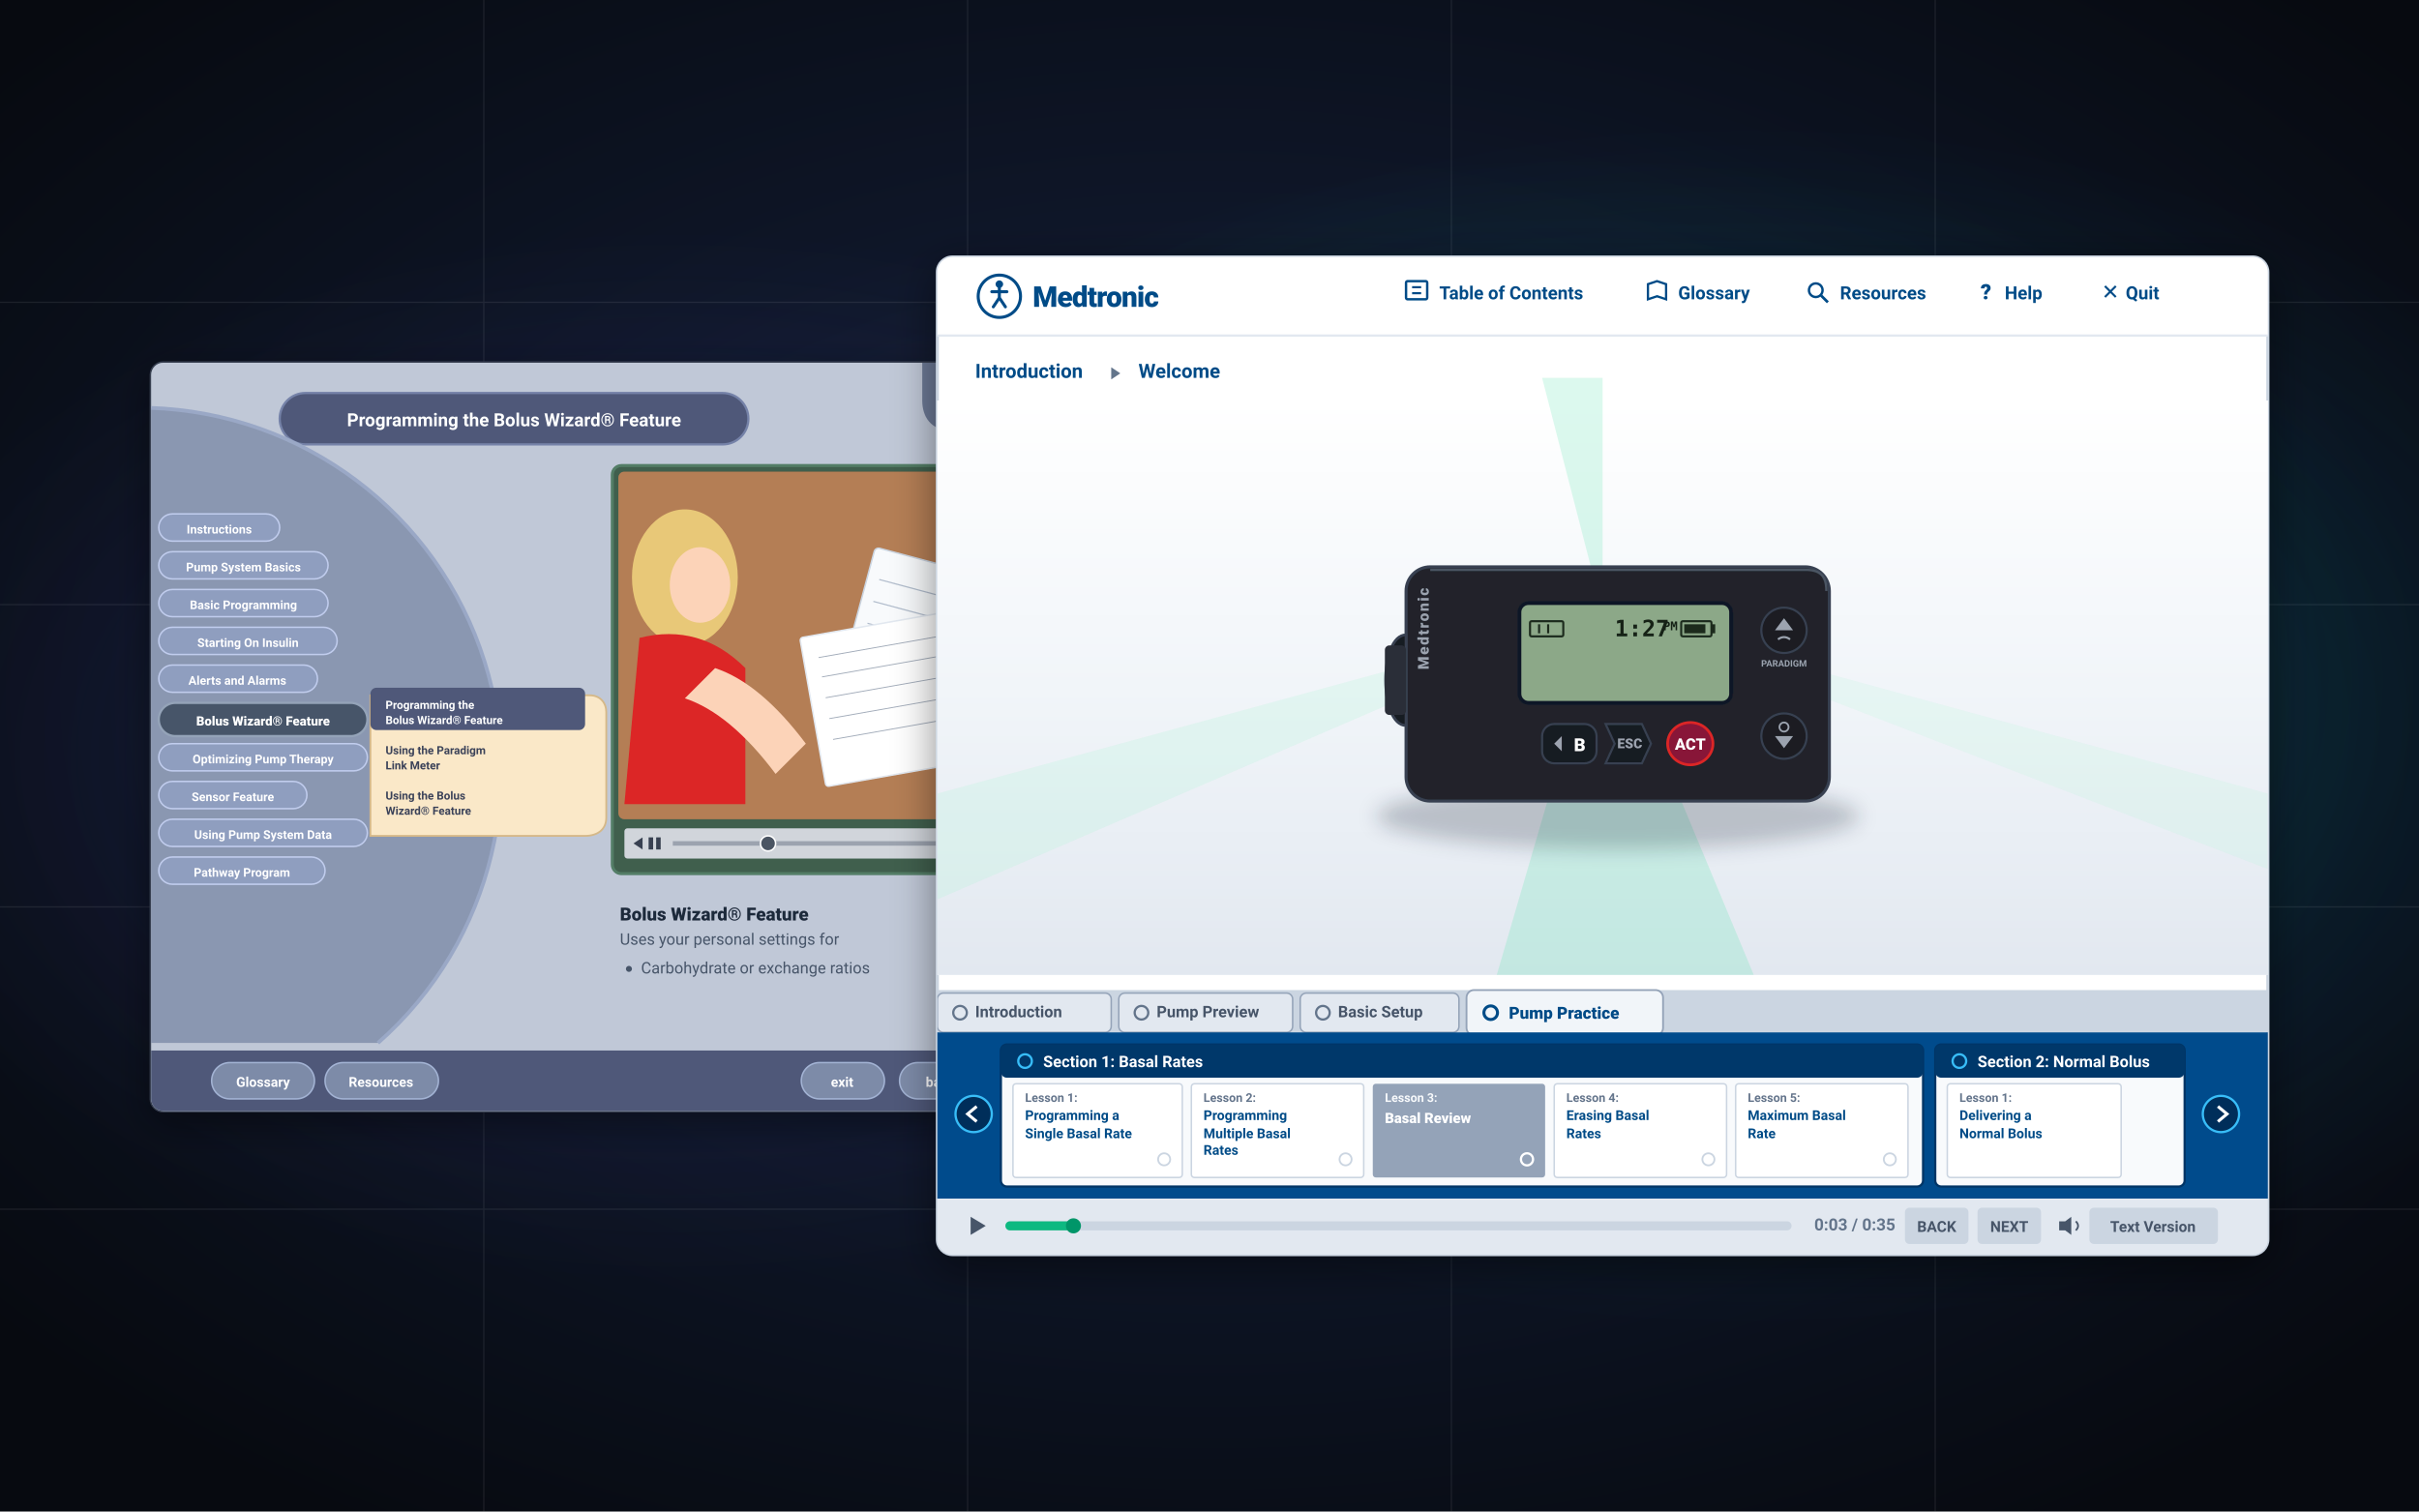
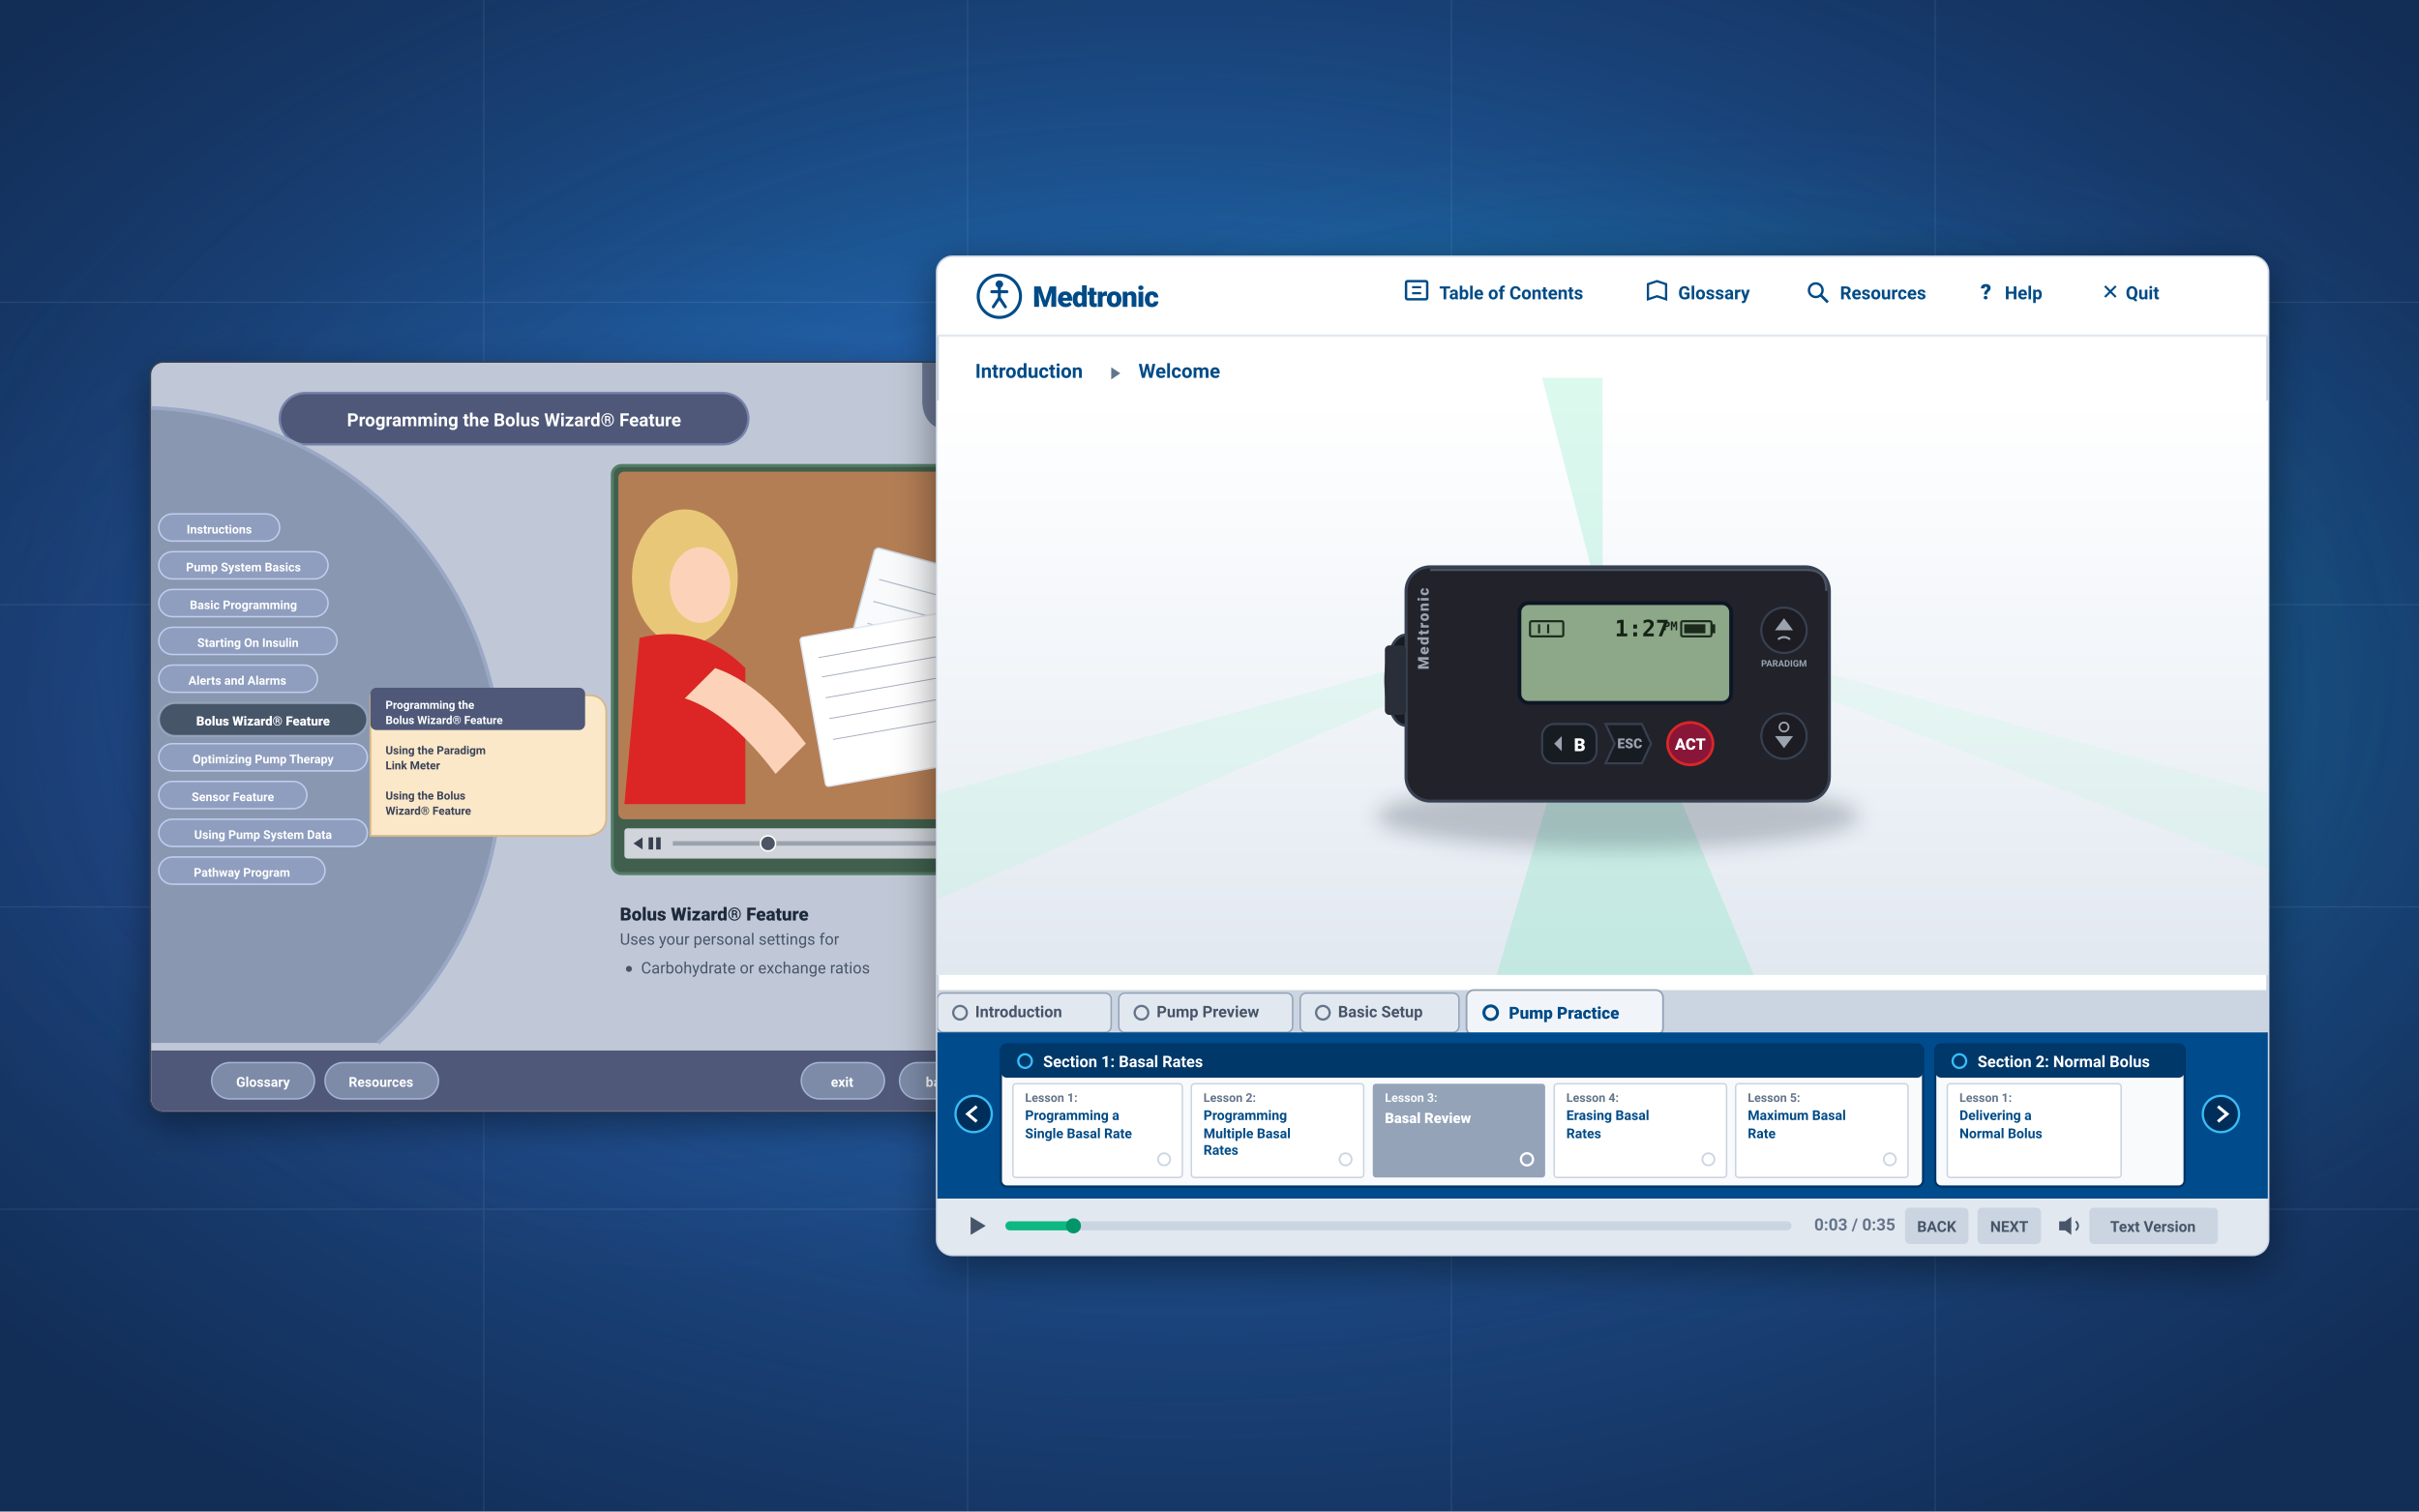
- <svg xmlns="http://www.w3.org/2000/svg" viewBox="0 0 1600 1000" width="1600" height="1000" style="background:#090d16; font-family:-apple-system, BlinkMacSystemFont, 'Segoe UI', Roboto, Helvetica, Arial, sans-serif;">
+ <svg xmlns="http://www.w3.org/2000/svg" viewBox="0 0 1600 1000" width="1600" height="1000" style="background:#173d72; font-family:-apple-system, BlinkMacSystemFont, 'Segoe UI', Roboto, Helvetica, Arial, sans-serif;">
  <defs>
    <radialGradient id="bgGlow" cx="50%" cy="46%" r="65%">
-       <stop offset="0%" stop-color="#1e293b" />
-       <stop offset="45%" stop-color="#0f172a" />
-       <stop offset="100%" stop-color="#070a10" />
+       <stop offset="0%" stop-color="#2d66bd" />
+       <stop offset="50%" stop-color="#1e4a87" />
+       <stop offset="100%" stop-color="#122e57" />
+     </radialGradient>
+     <radialGradient id="medtronicAmbient" cx="48%" cy="42%" r="55%">
+       <stop offset="0%" stop-color="#3b82f6" stop-opacity="0.3" />
+       <stop offset="50%" stop-color="#0ea5e9" stop-opacity="0.14" />
+       <stop offset="100%" stop-color="#122e57" stop-opacity="0" />
    </radialGradient>
    <radialGradient id="cyanGlow" cx="72%" cy="48%" r="40%">
      <stop offset="0%" stop-color="#06b6d4" stop-opacity="0.18" />
      <stop offset="100%" stop-color="#06b6d4" stop-opacity="0" />
    </radialGradient>
    <radialGradient id="greenGlow" cx="65%" cy="45%" r="35%">
      <stop offset="0%" stop-color="#10b981" stop-opacity="0.15" />
      <stop offset="100%" stop-color="#10b981" stop-opacity="0" />
    </radialGradient>
    <radialGradient id="purpleGlow" cx="28%" cy="50%" r="35%">
      <stop offset="0%" stop-color="#6366f1" stop-opacity="0.15" />
      <stop offset="100%" stop-color="#6366f1" stop-opacity="0" />
    </radialGradient>
    <filter id="shadow-back" x="-15%" y="-15%" width="130%" height="130%">
      <feDropShadow dx="-10" dy="24" stdDeviation="28" flood-color="#000000" flood-opacity="0.75" />
      <feDropShadow dx="0" dy="8" stdDeviation="12" flood-color="#000000" flood-opacity="0.4" />
    </filter>
    <filter id="shadow-front" x="-15%" y="-15%" width="130%" height="130%">
      <feDropShadow dx="16" dy="32" stdDeviation="34" flood-color="#000000" flood-opacity="0.85" />
      <feDropShadow dx="0" dy="8" stdDeviation="14" flood-color="#000000" flood-opacity="0.45" />
    </filter>
    <filter id="badge-shadow" x="-20%" y="-20%" width="140%" height="140%">
      <feDropShadow dx="0" dy="4" stdDeviation="6" flood-color="#000000" flood-opacity="0.5" />
    </filter>
    <clipPath id="screen1-clip">
      <rect width="660" height="495" rx="8" />
    </clipPath>
    <clipPath id="screen2-clip">
      <rect width="880" height="660" rx="10" />
    </clipPath>
    <clipPath id="video-clip">
      <rect width="330" height="230" rx="4" />
    </clipPath>
  </defs>
  <rect width="1600" height="1000" fill="url(#bgGlow)" />
+   <rect width="1600" height="1000" fill="url(#medtronicAmbient)" />
  <rect width="1600" height="1000" fill="url(#cyanGlow)" />
  <rect width="1600" height="1000" fill="url(#greenGlow)" />
  <rect width="1600" height="1000" fill="url(#purpleGlow)" />
  <g opacity="0.08" stroke="#ffffff" stroke-width="0.8">
    <line x1="0" y1="200" x2="1600" y2="200" />
    <line x1="0" y1="400" x2="1600" y2="400" />
    <line x1="0" y1="600" x2="1600" y2="600" />
    <line x1="0" y1="800" x2="1600" y2="800" />
    <line x1="320" y1="0" x2="320" y2="1000" />
    <line x1="640" y1="0" x2="640" y2="1000" />
    <line x1="960" y1="0" x2="960" y2="1000" />
    <line x1="1280" y1="0" x2="1280" y2="1000" />
  </g>
  <g transform="translate(100, 240)" filter="url(#shadow-back)">
    <rect width="660" height="495" rx="8" fill="#58677c" stroke="#374151" stroke-width="2" />
    <g clip-path="url(#screen1-clip)">
      <rect width="660" height="495" fill="#c4ccd9" />
      <path d="M 0 0 L 660 0 L 660 495 L 0 495 Z" fill="#b9c4d4" opacity="0.4" />
      <g transform="translate(85, 20)">
        <rect width="310" height="34" rx="17" fill="#4f5979" stroke="#7582a8" stroke-width="1.5" />
        <text x="155" y="22" font-size="12" font-weight="700" fill="#ffffff" text-anchor="middle">Programming the Bolus Wizard® Feature</text>
      </g>
      <g transform="translate(510, 0)">
        <path d="M 0 0 L 150 0 L 150 45 L 20 45 C 5 45 0 35 0 25 Z" fill="#6d7a96" />
        <circle cx="28" cy="22" r="11" fill="none" stroke="#ffffff" stroke-width="1.2" />
        <path d="M 23 27 Q 28 17 33 27" fill="none" stroke="#ffffff" stroke-width="1.4" />
        <circle cx="28" cy="16" r="2.5" fill="#ffffff" />
        <text x="46" y="21" font-size="12" font-weight="900" fill="#ffffff">Medtronic</text>
        <text x="46" y="34" font-size="10.5" font-weight="700" fill="#cbd5e1" letter-spacing="1">MINIMED</text>
      </g>
      <g transform="translate(-100, 30)">
        <path d="M 80 0 A 240 240 0 0 1 250 420 L 80 420 Z" fill="#7d8ba8" opacity="0.8" />
        <path d="M 80 0 A 240 240 0 0 1 250 420" fill="none" stroke="#9aa8c6" stroke-width="2.5" />
        <g transform="translate(105, 70)">
          <rect width="80" height="18" rx="9" fill="#8f9ebf" stroke="#c0cced" stroke-width="1" />
          <text x="40" y="13" font-size="8" font-weight="600" fill="#ffffff" text-anchor="middle">Instructions</text>
        </g>
        <g transform="translate(105, 95)">
          <rect width="112" height="18" rx="9" fill="#8f9ebf" stroke="#c0cced" stroke-width="1" />
          <text x="56" y="13" font-size="8" font-weight="600" fill="#ffffff" text-anchor="middle">Pump System Basics</text>
        </g>
        <g transform="translate(105, 120)">
          <rect width="112" height="18" rx="9" fill="#8f9ebf" stroke="#c0cced" stroke-width="1" />
          <text x="56" y="13" font-size="8" font-weight="600" fill="#ffffff" text-anchor="middle">Basic Programming</text>
        </g>
        <g transform="translate(105, 145)">
          <rect width="118" height="18" rx="9" fill="#8f9ebf" stroke="#c0cced" stroke-width="1" />
          <text x="59" y="13" font-size="8" font-weight="600" fill="#ffffff" text-anchor="middle">Starting On Insulin</text>
        </g>
        <g transform="translate(105, 170)">
          <rect width="105" height="18" rx="9" fill="#8f9ebf" stroke="#c0cced" stroke-width="1" />
          <text x="52" y="13" font-size="8" font-weight="600" fill="#ffffff" text-anchor="middle">Alerts and Alarms</text>
        </g>
        <g transform="translate(105, 195)">
          <rect width="138" height="22" rx="11" fill="#475569" stroke="#94a3b8" stroke-width="1.5" />
          <text x="69" y="15" font-size="8.5" font-weight="800" fill="#ffffff" text-anchor="middle">Bolus Wizard® Feature</text>
        </g>
        <g transform="translate(245, 185)">
          <path d="M 0 5 L 145 5 C 152 5 156 10 156 16 L 156 86 C 156 94 150 98 142 98 L 0 98 Z" fill="#fae8c8" stroke="#d5b888" stroke-width="1.2" />
          <rect width="142" height="28" rx="4" fill="#4f5979" />
          <text x="10" y="14" font-size="7.5" font-weight="700" fill="#ffffff">Programming the</text>
          <text x="10" y="24" font-size="7.5" font-weight="700" fill="#ffffff">Bolus Wizard® Feature</text>
          <text x="10" y="44" font-size="7.5" font-weight="600" fill="#3b4259">Using the Paradigm</text>
          <text x="10" y="54" font-size="7.5" font-weight="600" fill="#3b4259">Link Meter</text>
          <text x="10" y="74" font-size="7.5" font-weight="600" fill="#3b4259">Using the Bolus</text>
          <text x="10" y="84" font-size="7.5" font-weight="600" fill="#3b4259">Wizard® Feature</text>
        </g>
        <g transform="translate(105, 222)">
          <rect width="138" height="18" rx="9" fill="#8f9ebf" stroke="#c0cced" stroke-width="1" />
          <text x="69" y="13" font-size="8" font-weight="600" fill="#ffffff" text-anchor="middle">Optimizing Pump Therapy</text>
        </g>
        <g transform="translate(105, 247)">
          <rect width="98" height="18" rx="9" fill="#8f9ebf" stroke="#c0cced" stroke-width="1" />
          <text x="49" y="13" font-size="8" font-weight="600" fill="#ffffff" text-anchor="middle">Sensor Feature</text>
        </g>
        <g transform="translate(105, 272)">
          <rect width="138" height="18" rx="9" fill="#8f9ebf" stroke="#c0cced" stroke-width="1" />
          <text x="69" y="13" font-size="8" font-weight="600" fill="#ffffff" text-anchor="middle">Using Pump System Data</text>
        </g>
        <g transform="translate(105, 297)">
          <rect width="110" height="18" rx="9" fill="#8f9ebf" stroke="#c0cced" stroke-width="1" />
          <text x="55" y="13" font-size="8" font-weight="600" fill="#ffffff" text-anchor="middle">Pathway Program</text>
        </g>
      </g>
      <g transform="translate(305, 68)">
        <rect width="338" height="270" rx="6" fill="#3f5e4d" stroke="#527d66" stroke-width="2" />
        <g transform="translate(4, 4)" clip-path="url(#video-clip)">
          <rect width="330" height="230" fill="#a4724c" />
          <rect width="330" height="230" fill="#d9996b" opacity="0.3" />
          <g transform="translate(4, 20)">
            <ellipse cx="40" cy="50" rx="35" ry="45" fill="#e8c878" />
            <ellipse cx="50" cy="55" rx="20" ry="25" fill="#fcd3b8" />
            <path d="M 10 90 Q 50 80 80 110 L 80 200 L 0 200 Z" fill="#dc2626" />
            <path d="M 60 110 Q 90 120 120 160 L 100 180 Q 70 140 40 130 Z" fill="#fcd3b8" />
          </g>
          <g transform="translate(180, 10)">
            <path d="M 50 0 L 70 60 L 50 70 L 30 10 Z" fill="#8d5b4c" opacity="0.8" />
            <rect x="52" y="30" width="38" height="24" rx="4" fill="#1f2937" stroke="#4b5563" stroke-width="1" />
            <rect x="56" y="34" width="20" height="12" fill="#65a30d" opacity="0.8" />
            <rect x="100" y="35" width="32" height="22" rx="6" fill="#1e3a8a" stroke="#60a5fa" stroke-width="1" />
          </g>
          <g transform="translate(170, 50) rotate(15)">
            <rect width="90" height="120" rx="3" fill="#f8fafc" stroke="#cbd5e1" stroke-width="1" />
            <g stroke="#94a3b8" stroke-width="0.8" opacity="0.7">
              <line x1="8" y1="20" x2="82" y2="20" />
              <line x1="8" y1="35" x2="82" y2="35" />
              <line x1="8" y1="50" x2="82" y2="50" />
              <line x1="8" y1="65" x2="82" y2="65" />
              <line x1="8" y1="80" x2="82" y2="80" />
              <line x1="8" y1="95" x2="82" y2="95" />
            </g>
            <rect x="88" y="30" width="6" height="55" rx="2" fill="#2563eb" />
          </g>
          <g transform="translate(120, 110) rotate(-10)">
            <rect width="115" height="100" rx="2" fill="#ffffff" stroke="#e2e8f0" stroke-width="1" />
            <g stroke="#64748b" stroke-width="0.6" opacity="0.6">
              <line x1="10" y1="15" x2="105" y2="15" />
              <line x1="10" y1="28" x2="105" y2="28" />
              <line x1="10" y1="42" x2="105" y2="42" />
              <line x1="10" y1="56" x2="105" y2="56" />
              <line x1="10" y1="70" x2="105" y2="70" />
            </g>
          </g>
        </g>
        <g transform="translate(8, 240)">
          <rect width="322" height="20" rx="2" fill="#d1d5db" />
          <path d="M 6 10 L 12 6 L 12 14 Z" fill="#374151" />
          <rect x="16" y="6" width="3" height="8" fill="#374151" />
          <rect x="21" y="6" width="3" height="8" fill="#374151" />
          <line x1="32" y1="10" x2="300" y2="10" stroke="#9ca3af" stroke-width="3" />
          <circle cx="95" cy="10" r="5" fill="#4b5563" stroke="#ffffff" stroke-width="1" />
          <path d="M 310 6 L 316 10 L 310 14 Z" fill="#374151" />
        </g>
      </g>
      <g transform="translate(310, 355)">
        <text x="0" y="14" font-size="12" font-weight="800" fill="#1e293b">Bolus Wizard® Feature</text>
        <text x="0" y="30" font-size="10.5" fill="#475569">Uses your personal settings for</text>
        <circle cx="6" cy="46" r="2" fill="#475569" />
        <text x="14" y="49" font-size="10.5" fill="#475569">Carbohydrate or exchange ratios</text>
      </g>
      <g transform="translate(0, 455)">
        <rect width="660" height="40" fill="#4f5979" />
        <rect x="40" y="8" width="68" height="24" rx="12" fill="#7d8ba8" stroke="#a3b3d4" stroke-width="1" />
        <text x="74" y="24" font-size="9" font-weight="600" fill="#ffffff" text-anchor="middle">Glossary</text>
        <rect x="115" y="8" width="75" height="24" rx="12" fill="#7d8ba8" stroke="#a3b3d4" stroke-width="1" />
        <text x="152" y="24" font-size="9" font-weight="600" fill="#ffffff" text-anchor="middle">Resources</text>
        <rect x="430" y="8" width="55" height="24" rx="12" fill="#7d8ba8" stroke="#a3b3d4" stroke-width="1" />
        <text x="457" y="24" font-size="9" font-weight="600" fill="#ffffff" text-anchor="middle">exit</text>
        <rect x="495" y="8" width="55" height="24" rx="12" fill="#7d8ba8" stroke="#a3b3d4" stroke-width="1" />
        <text x="522" y="24" font-size="9" font-weight="600" fill="#ffffff" text-anchor="middle">back</text>
        <rect x="560" y="8" width="55" height="24" rx="12" fill="#7d8ba8" stroke="#a3b3d4" stroke-width="1" />
        <text x="587" y="24" font-size="9" font-weight="600" fill="#ffffff" text-anchor="middle">next</text>
      </g>
    </g>
  </g>
  <g transform="translate(620, 170)" filter="url(#shadow-front)">
    <rect width="880" height="660" rx="10" fill="#ffffff" stroke="#cbd5e1" stroke-width="2" />
    <g clip-path="url(#screen2-clip)">
      <g transform="translate(0, 0)">
        <rect width="880" height="52" fill="#ffffff" />
        <line x1="0" y1="52" x2="880" y2="52" stroke="#e2e8f0" stroke-width="1.5" />
        <g transform="translate(25, 12)">
          <circle cx="16" cy="14" r="14" fill="none" stroke="#004b87" stroke-width="2" />
          <path d="M 16 7 L 16 15 L 12 21 M 16 15 L 20 21 M 11 11 L 21 11" fill="none" stroke="#004b87" stroke-width="2" stroke-linecap="round" />
          <circle cx="16" cy="6" r="2.5" fill="#004b87" />
          <text x="38" y="21" font-size="19" font-weight="900" fill="#004b87" letter-spacing="-0.5">Medtronic</text>
        </g>
        <g transform="translate(310, 16)" font-size="12" font-weight="600" fill="#334155">
          <g transform="translate(0, 0)">
            <rect width="14" height="12" rx="1" fill="none" stroke="#004b87" stroke-width="1.6" />
            <line x1="4" y1="4" x2="10" y2="4" stroke="#004b87" stroke-width="1.4" />
            <line x1="4" y1="8" x2="10" y2="8" stroke="#004b87" stroke-width="1.4" />
            <text x="22" y="12" fill="#004b87">Table of Contents</text>
          </g>
          <g transform="translate(160, 0)">
            <path d="M 0 2 L 6 0 L 12 2 L 12 12 L 6 10 L 0 12 Z" fill="none" stroke="#004b87" stroke-width="1.5" />
            <text x="20" y="12" fill="#004b87">Glossary</text>
          </g>
          <g transform="translate(265, 0)">
            <circle cx="6" cy="6" r="4.5" fill="none" stroke="#004b87" stroke-width="1.6" />
            <line x1="9.5" y1="9.5" x2="14" y2="14" stroke="#004b87" stroke-width="1.8" />
            <text x="22" y="12" fill="#004b87">Resources</text>
          </g>
          <g transform="translate(380, 0)">
            <text x="0" y="12" font-size="14" font-weight="800" fill="#004b87">?</text>
            <text x="16" y="12" fill="#004b87">Help</text>
          </g>
          <g transform="translate(460, 0)">
            <text x="0" y="12" font-size="14" font-weight="900" fill="#004b87">✕</text>
            <text x="16" y="12" fill="#004b87">Quit</text>
          </g>
        </g>
      </g>
      <g transform="translate(25, 66)">
        <text x="0" y="14" font-size="13" font-weight="700" fill="#004b87">Introduction</text>
        <path d="M 90 7 L 96 11 L 90 15" fill="#64748b" />
        <text x="108" y="14" font-size="13" font-weight="700" fill="#004b87">Welcome</text>
      </g>
      <g transform="translate(0, 95)">
        <rect width="880" height="380" fill="#f8fafc" />
        <linearGradient id="horizonGlow" x1="0" y1="0" x2="0" y2="100%">
          <stop offset="0%" stop-color="#ffffff" />
          <stop offset="50%" stop-color="#f1f5f9" />
          <stop offset="100%" stop-color="#e2e8f0" />
        </linearGradient>
        <rect width="880" height="380" fill="url(#horizonGlow)" />
        <g opacity="0.6">
          <polygon points="440,140 400,-15 440,-15" fill="#6ee7b7" opacity="0.4" />
          <polygon points="440,140 0,260 0,330" fill="#a7f3d0" opacity="0.35" />
          <polygon points="440,140 880,310 880,260" fill="#a7f3d0" opacity="0.25" />
          <polygon points="440,140 370,380 540,380" fill="#6ee7b7" opacity="0.45" />
        </g>
        <ellipse cx="450" cy="275" rx="160" ry="22" fill="#0f172a" opacity="0.22" filter="blur(6px)" />
        <g transform="translate(310, 110)">
          <rect width="280" height="155" rx="16" fill="#20242c" stroke="#374151" stroke-width="2" />
          <path d="M 16 2 L 264 2 C 274 2 278 6 278 16" fill="none" stroke="#4b5563" stroke-width="1.5" />
          <path d="M 0 45 C -18 45 -18 105 0 105 Z" fill="#181b22" stroke="#374151" stroke-width="1.8" />
          <rect x="-14" y="52" width="14" height="46" rx="3" fill="#2a2e38" />
          <g transform="translate(15, 68) rotate(-90)">
            <text x="0" y="0" font-size="10" font-weight="800" fill="#9ca3af" letter-spacing="1">Medtronic</text>
          </g>
          <rect x="75" y="24" width="140" height="66" rx="6" fill="#8ca888" stroke="#111827" stroke-width="2.5" />
          <g transform="translate(82, 30)" font-family="monospace">
            <rect x="0" y="6" width="22" height="10" rx="1" fill="none" stroke="#1c2b1e" stroke-width="1.4" />
            <line x1="6" y1="8" x2="6" y2="14" stroke="#1c2b1e" stroke-width="1.4" />
            <line x1="12" y1="8" x2="12" y2="14" stroke="#1c2b1e" stroke-width="1.4" />
            <text x="56" y="16" font-size="15" font-weight="900" fill="#142116">1:27</text>
            <text x="88" y="12" font-size="8" font-weight="700" fill="#142116">PM</text>
            <rect x="100" y="6" width="20" height="10" rx="1" fill="none" stroke="#1c2b1e" stroke-width="1.4" />
            <rect x="120" y="8" width="2.5" height="6" fill="#1c2b1e" />
            <rect x="102" y="8" width="14" height="6" fill="#1c2b1e" />
          </g>
          <g transform="translate(232, 24)">
            <ellipse cx="18" cy="18" rx="15" ry="15" fill="#1a1c22" stroke="#374151" stroke-width="1.4" />
            <path d="M 18 10 L 24 18 L 12 18 Z" fill="#9ca3af" />
            <path d="M 14 24 Q 18 21 22 24" fill="none" stroke="#9ca3af" stroke-width="1.4" />
            <text x="18" y="42" font-size="6" font-weight="700" fill="#9ca3af" text-anchor="middle">PARADIGM</text>
          </g>
          <g transform="translate(232, 94)">
            <ellipse cx="18" cy="18" rx="15" ry="15" fill="#1a1c22" stroke="#374151" stroke-width="1.4" />
            <path d="M 18 26 L 12 18 L 24 18 Z" fill="#9ca3af" />
            <circle cx="18" cy="12" r="3" fill="none" stroke="#9ca3af" stroke-width="1.2" />
          </g>
          <g transform="translate(90, 104)">
            <rect width="36" height="26" rx="8" fill="#181b22" stroke="#374151" stroke-width="1.4" />
            <path d="M 8 13 L 13 8 L 13 18 Z" fill="#9ca3af" />
            <text x="21" y="18" font-size="12" font-weight="900" fill="#ffffff">B</text>
          </g>
          <g transform="translate(132, 104)">
            <polygon points="132,104 156,104 162,117 156,130 132,130 138,117" transform="translate(-132, -104)" fill="#181b22" stroke="#374151" stroke-width="1.4" />
            <text x="16" y="16" font-size="9" font-weight="800" fill="#9ca3af" text-anchor="middle">ESC</text>
          </g>
          <g transform="translate(172, 102)">
            <ellipse cx="16" cy="15" rx="15" ry="14" fill="#881337" stroke="#dc2626" stroke-width="1.8" />
            <text x="16" y="19" font-size="10.5" font-weight="900" fill="#ffffff" text-anchor="middle">ACT</text>
          </g>
        </g>
      </g>
      <g transform="translate(0, 485)">
        <g transform="translate(0, 0)">
          <rect width="880" height="28" fill="#cbd5e1" />
          <rect x="0" y="2" width="115" height="26" rx="4" fill="#e2e8f0" stroke="#94a3b8" stroke-width="1" />
          <circle cx="15" cy="15" r="4.5" fill="none" stroke="#64748b" stroke-width="1.5" />
          <text x="25" y="18" font-size="10.5" font-weight="600" fill="#475569">Introduction</text>
          <rect x="120" y="2" width="115" height="26" rx="4" fill="#e2e8f0" stroke="#94a3b8" stroke-width="1" />
          <circle cx="135" cy="15" r="4.5" fill="none" stroke="#64748b" stroke-width="1.5" />
          <text x="145" y="18" font-size="10.5" font-weight="600" fill="#475569">Pump Preview</text>
          <rect x="240" y="2" width="105" height="26" rx="4" fill="#e2e8f0" stroke="#94a3b8" stroke-width="1" />
          <circle cx="255" cy="15" r="4.5" fill="none" stroke="#64748b" stroke-width="1.5" />
          <text x="265" y="18" font-size="10.5" font-weight="600" fill="#475569">Basic Setup</text>
          <rect x="350" y="0" width="130" height="30" rx="5" fill="#f1f5f9" stroke="#94a3b8" stroke-width="1.2" />
          <circle cx="366" cy="15" r="4.5" fill="none" stroke="#004b87" stroke-width="2" />
          <text x="378" y="19" font-size="11" font-weight="800" fill="#004b87">Pump Practice</text>
        </g>
        <g transform="translate(0, 28)">
          <rect width="880" height="110" fill="#034c8c" />
          <g transform="translate(10, 40)">
            <circle cx="14" cy="14" r="12" fill="#002d5a" stroke="#38bdf8" stroke-width="1.5" />
            <path d="M 16 9 L 10 14 L 16 19" fill="none" stroke="#ffffff" stroke-width="2" />
          </g>
          <g transform="translate(42, 8)">
            <rect width="610" height="94" rx="4" fill="#f8fafc" stroke="#003566" stroke-width="1.5" />
            <rect width="610" height="22" rx="4" fill="#00386b" />
            <circle cx="16" cy="11" r="4.5" fill="none" stroke="#38bdf8" stroke-width="1.5" />
            <text x="28" y="15" font-size="10.5" font-weight="700" fill="#ffffff">Section 1: Basal Rates</text>
            <g transform="translate(8, 26)">
              <rect width="112" height="62" rx="2" fill="#ffffff" stroke="#cbd5e1" stroke-width="1" />
              <text x="8" y="12" font-size="8" font-weight="700" fill="#64748b">Lesson 1:</text>
              <text x="8" y="24" font-size="9" font-weight="700" fill="#004b87">Programming a</text>
              <text x="8" y="36" font-size="9" font-weight="700" fill="#004b87">Single Basal Rate</text>
              <circle cx="100" cy="50" r="4" fill="none" stroke="#cbd5e1" stroke-width="1.2" />
            </g>
            <g transform="translate(126, 26)">
              <rect width="114" height="62" rx="2" fill="#ffffff" stroke="#cbd5e1" stroke-width="1" />
              <text x="8" y="12" font-size="8" font-weight="700" fill="#64748b">Lesson 2:</text>
              <text x="8" y="24" font-size="9" font-weight="700" fill="#004b87">Programming</text>
              <text x="8" y="36" font-size="9" font-weight="700" fill="#004b87">Multiple Basal</text>
              <text x="8" y="47" font-size="9" font-weight="700" fill="#004b87">Rates</text>
              <circle cx="102" cy="50" r="4" fill="none" stroke="#cbd5e1" stroke-width="1.2" />
            </g>
            <g transform="translate(246, 26)">
              <rect width="114" height="62" rx="2" fill="#94a3b8" />
              <text x="8" y="12" font-size="8" font-weight="700" fill="#f8fafc">Lesson 3:</text>
              <text x="8" y="26" font-size="9.5" font-weight="800" fill="#ffffff">Basal Review</text>
              <circle cx="102" cy="50" r="4" fill="none" stroke="#ffffff" stroke-width="1.5" />
            </g>
            <g transform="translate(366, 26)">
              <rect width="114" height="62" rx="2" fill="#ffffff" stroke="#cbd5e1" stroke-width="1" />
              <text x="8" y="12" font-size="8" font-weight="700" fill="#64748b">Lesson 4:</text>
              <text x="8" y="24" font-size="9" font-weight="700" fill="#004b87">Erasing Basal</text>
              <text x="8" y="36" font-size="9" font-weight="700" fill="#004b87">Rates</text>
              <circle cx="102" cy="50" r="4" fill="none" stroke="#cbd5e1" stroke-width="1.2" />
            </g>
            <g transform="translate(486, 26)">
              <rect width="114" height="62" rx="2" fill="#ffffff" stroke="#cbd5e1" stroke-width="1" />
              <text x="8" y="12" font-size="8" font-weight="700" fill="#64748b">Lesson 5:</text>
              <text x="8" y="24" font-size="9" font-weight="700" fill="#004b87">Maximum Basal</text>
              <text x="8" y="36" font-size="9" font-weight="700" fill="#004b87">Rate</text>
              <circle cx="102" cy="50" r="4" fill="none" stroke="#cbd5e1" stroke-width="1.2" />
            </g>
          </g>
          <g transform="translate(660, 8)">
            <rect width="165" height="94" rx="4" fill="#f8fafc" stroke="#003566" stroke-width="1.5" />
            <rect width="165" height="22" rx="4" fill="#00386b" />
            <circle cx="16" cy="11" r="4.5" fill="none" stroke="#38bdf8" stroke-width="1.5" />
            <text x="28" y="15" font-size="10.5" font-weight="700" fill="#ffffff">Section 2: Normal Bolus</text>
            <g transform="translate(8, 26)">
              <rect width="115" height="62" rx="2" fill="#ffffff" stroke="#cbd5e1" stroke-width="1" />
              <text x="8" y="12" font-size="8" font-weight="700" fill="#64748b">Lesson 1:</text>
              <text x="8" y="24" font-size="9" font-weight="700" fill="#004b87">Delivering a</text>
              <text x="8" y="36" font-size="9" font-weight="700" fill="#004b87">Normal Bolus</text>
            </g>
          </g>
          <g transform="translate(835, 40)">
            <circle cx="14" cy="14" r="12" fill="#002d5a" stroke="#38bdf8" stroke-width="1.5" />
            <path d="M 12 9 L 18 14 L 12 19" fill="none" stroke="#ffffff" stroke-width="2" />
          </g>
        </g>
        <g transform="translate(0, 138)">
          <rect width="880" height="37" fill="#e2e8f0" />
          <path d="M 22 12 L 32 18 L 22 24 Z" fill="#475569" />
          <g transform="translate(45, 15)">
            <rect width="520" height="6" rx="3" fill="#cbd5e1" />
            <rect width="45" height="6" rx="3" fill="#10b981" />
            <circle cx="45" cy="3" r="5" fill="#059669" />
          </g>
          <text x="580" y="21" font-size="11" font-weight="600" fill="#64748b">0:03 / 0:35</text>
          <g transform="translate(640, 6)" font-size="10" font-weight="700">
            <rect width="42" height="24" rx="3" fill="#cbd5e1" />
            <text x="21" y="16" fill="#475569" text-anchor="middle">BACK</text>
            <rect x="48" width="42" height="24" rx="3" fill="#cbd5e1" />
            <text x="69" y="16" fill="#475569" text-anchor="middle">NEXT</text>
            <g transform="translate(98, 4)">
              <polygon points="4,5 8,5 12,2 12,14 8,11 4,11" fill="#475569" />
              <path d="M 15 5 Q 18 8 15 11" fill="none" stroke="#475569" stroke-width="1.2" />
            </g>
            <rect x="122" width="85" height="24" rx="3" fill="#cbd5e1" />
            <text x="164" y="16" fill="#475569" text-anchor="middle">Text Version</text>
          </g>
        </g>
      </g>
    </g>
  </g>
</svg>
